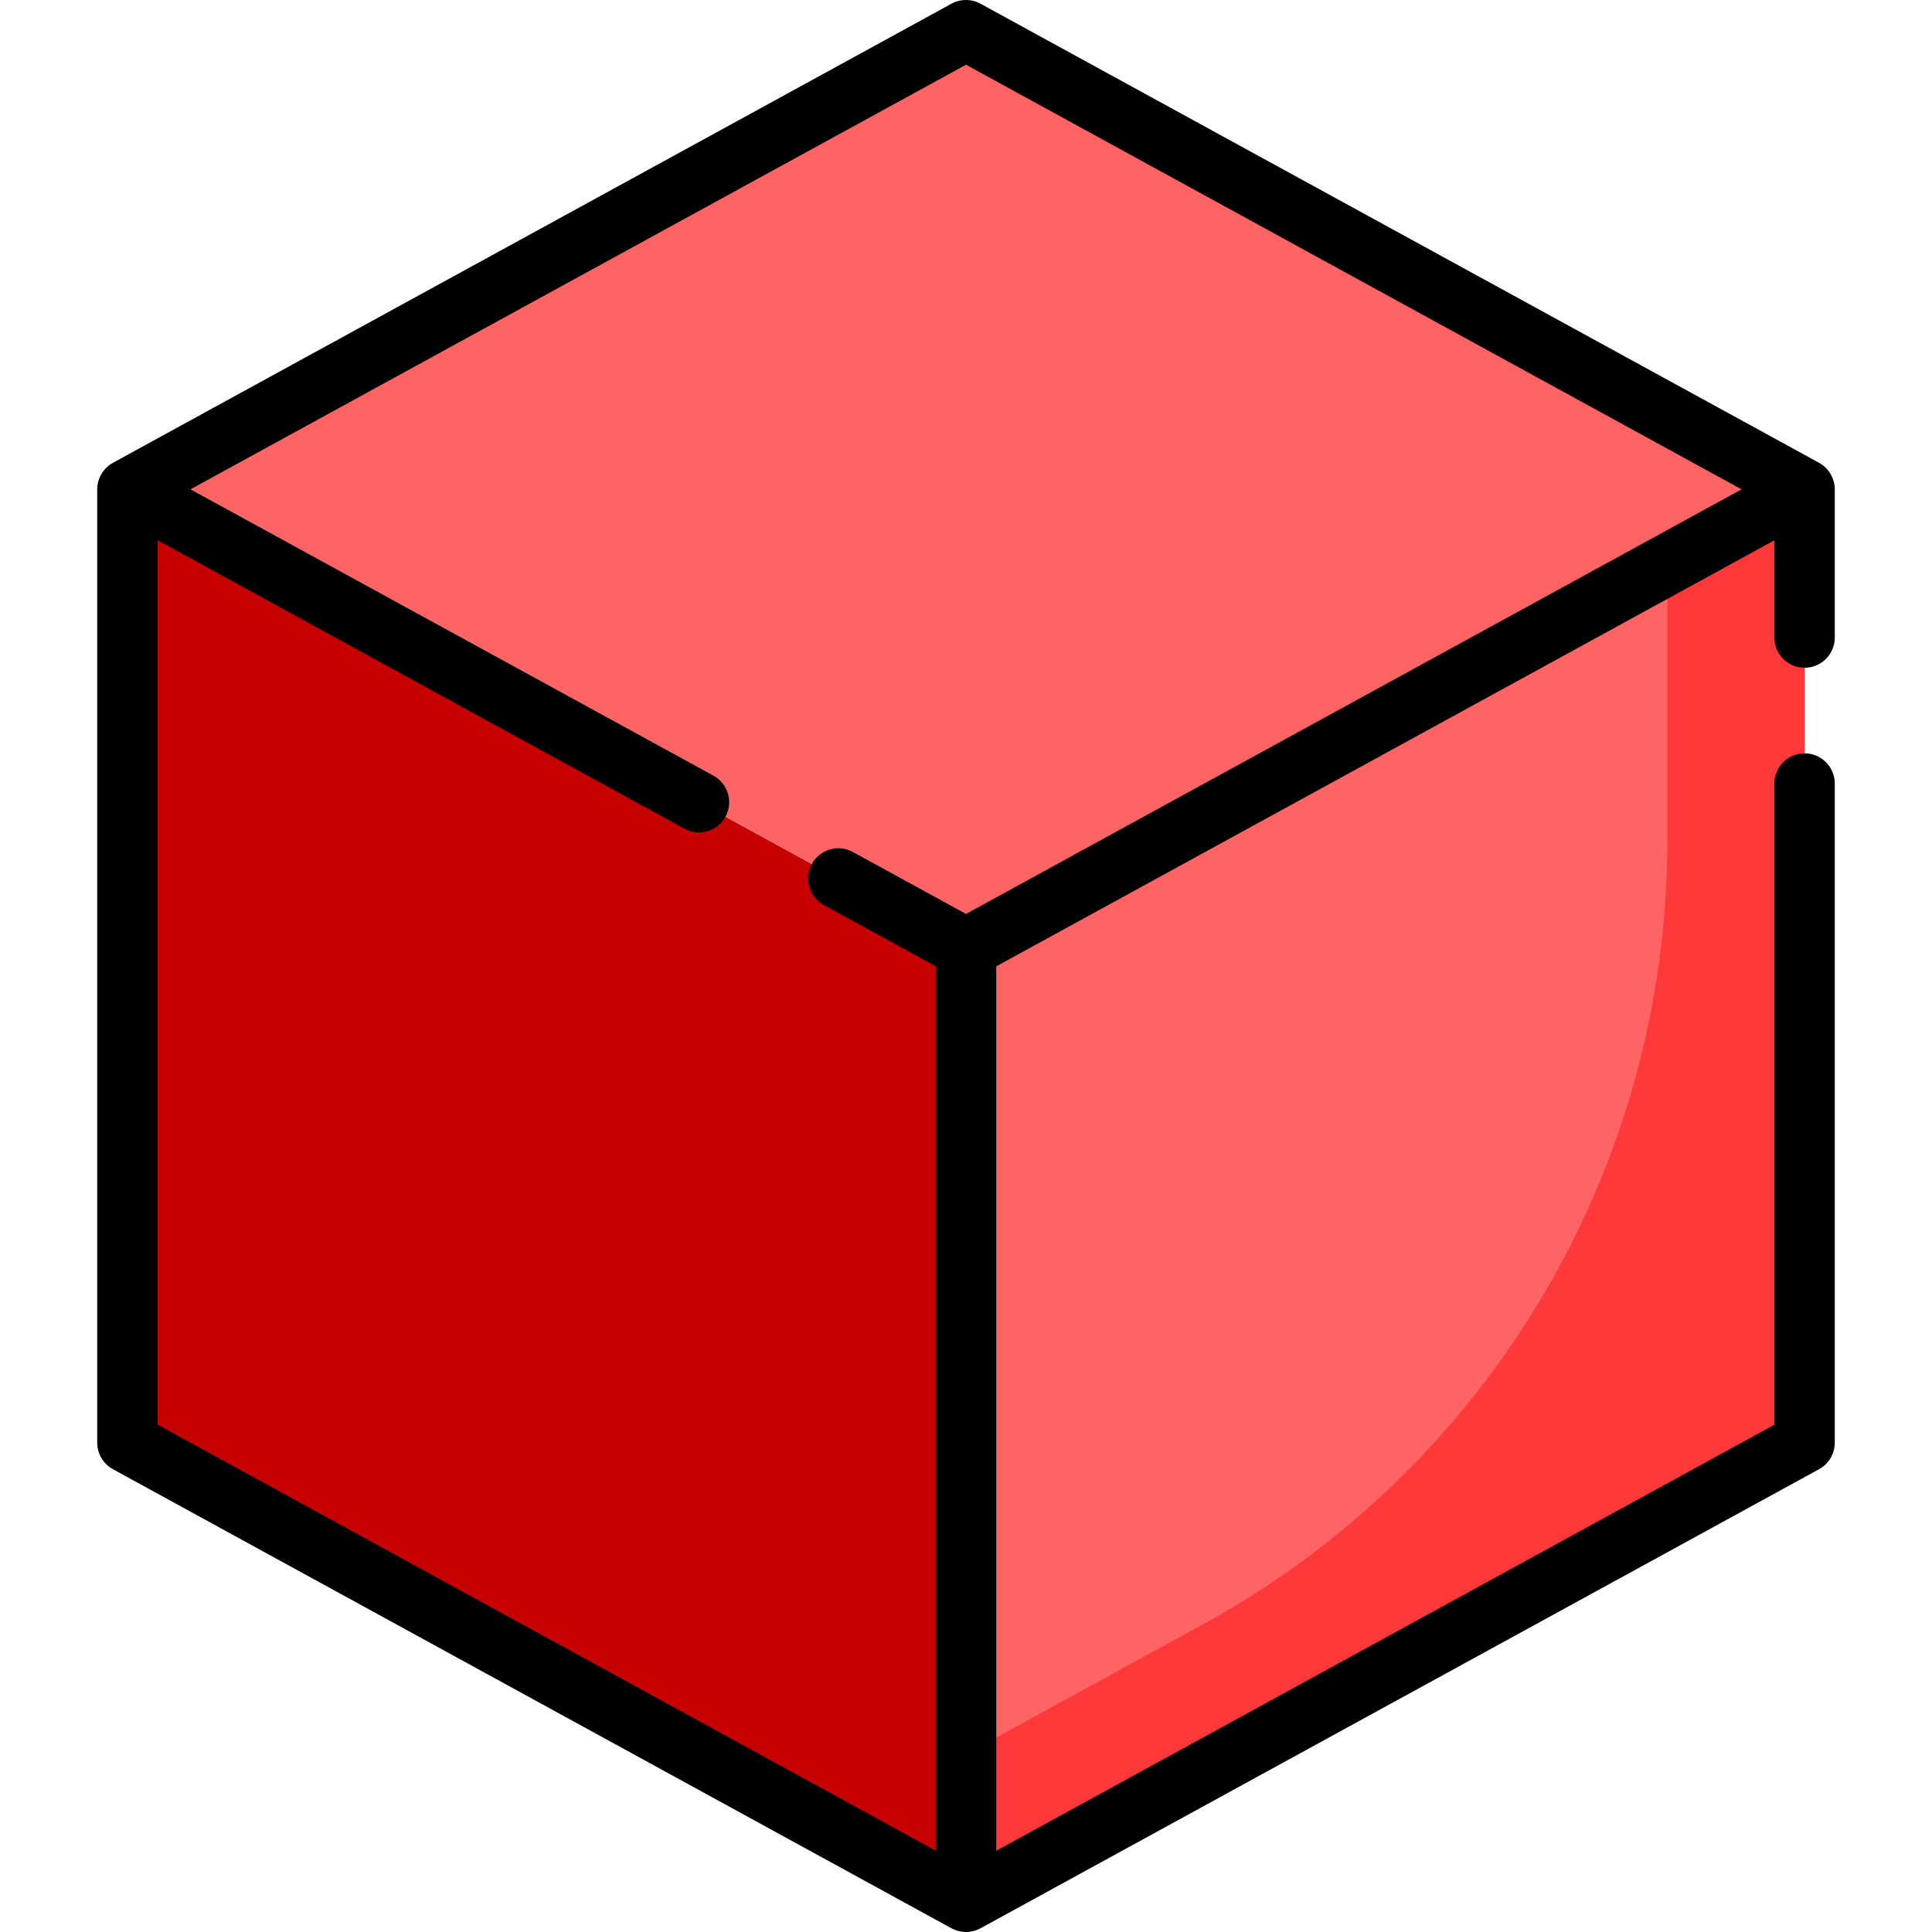
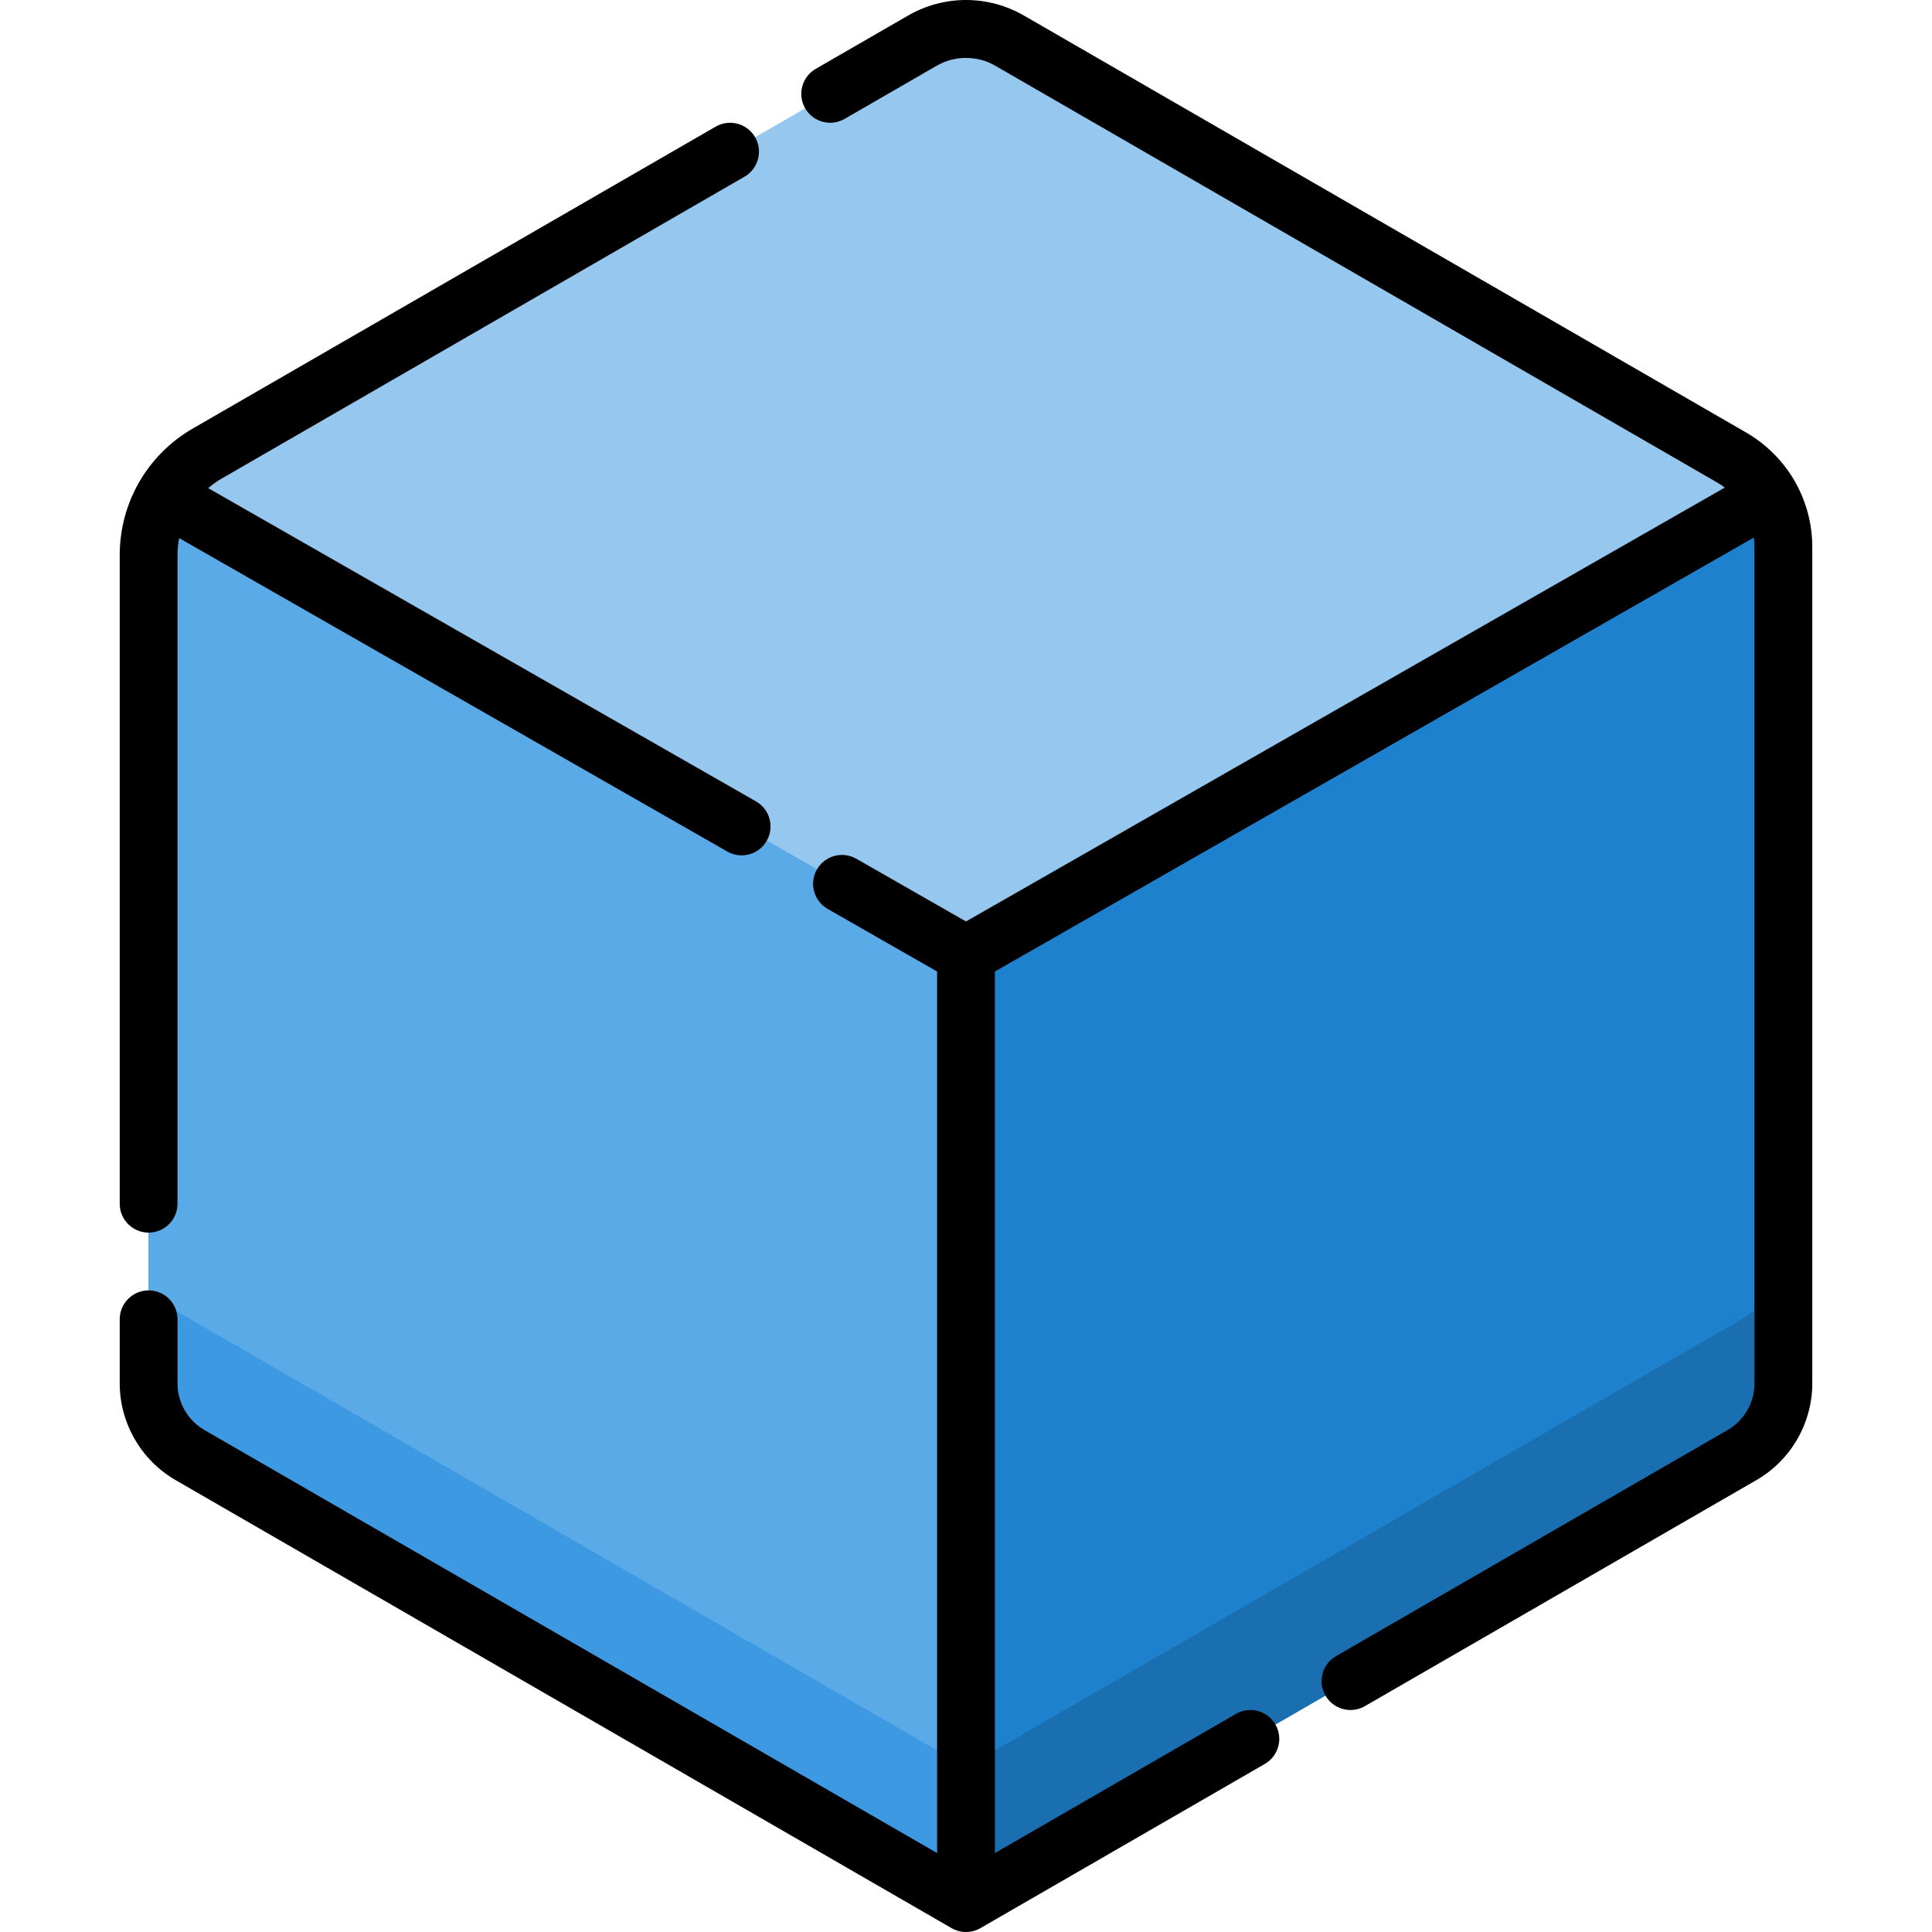
- <svg xmlns="http://www.w3.org/2000/svg" version="1.1" width="512" height="512" x="0" y="0" viewBox="0 0 512 512" style="enable-background:new 0 0 512 512" xml:space="preserve" class="">
+ <svg xmlns="http://www.w3.org/2000/svg" version="1.1" id="Capa_1" x="0px" y="0px" viewBox="0 0 508.448 508.448" style="enable-background:new 0 0 508.448 508.448;" xml:space="preserve">
+   <path style="fill:#96C8EF;" d="M469.339,143.943v220.122c0,0.345-0.01,0.7-0.03,1.044c0,0.213-0.02,0.426-0.041,0.629  c-0.02,0.324-0.051,0.649-0.091,0.963c-0.02,0.182-0.041,0.365-0.071,0.537c-0.071,0.507-0.162,0.993-0.274,1.48  c-0.051,0.253-0.111,0.507-0.182,0.75c-0.081,0.335-0.172,0.669-0.274,0.993c-0.061,0.213-0.132,0.426-0.213,0.639  c-0.476,1.419-1.095,2.768-1.855,4.045c-0.162,0.284-0.335,0.568-0.527,0.841c-0.071,0.112-0.142,0.223-0.223,0.324  c-0.203,0.324-0.436,0.639-0.669,0.953c-0.02,0.02-0.03,0.041-0.051,0.061c-0.213,0.274-0.426,0.547-0.659,0.811  c-0.041,0.061-0.101,0.122-0.152,0.182c-0.152,0.172-0.304,0.345-0.476,0.517c-0.122,0.142-0.253,0.284-0.385,0.406  c-0.182,0.203-0.375,0.385-0.568,0.568c-0.03,0.041-0.071,0.071-0.101,0.101l-0.01,0.01c-0.02,0.01-0.03,0.03-0.051,0.041  c-0.274,0.264-0.547,0.507-0.831,0.74c-0.284,0.243-0.568,0.476-0.862,0.689c-0.233,0.193-0.476,0.365-0.72,0.527  c-0.507,0.365-1.044,0.71-1.592,1.024L254.224,500.844L50.018,382.942c-6.752-3.893-10.908-11.091-10.908-18.877V146.021  c0-5.505,1.47-10.797,4.136-15.399c0.041-0.071,0.081-0.132,0.122-0.203c2.646-4.501,6.448-8.333,11.121-11.03l188.32-108.728  c7.066-4.075,15.764-4.075,22.83,0l18.674,10.787l171.441,98.975c4.197,2.433,7.583,5.87,9.935,9.925  C468.041,134.413,469.339,139.087,469.339,143.943z" />
+   <path style="fill:#3D9AE2;" d="M469.339,143.943v220.122c0,0.345-0.01,0.7-0.03,1.044c0,0.213-0.02,0.426-0.041,0.629  c-0.02,0.324-0.051,0.649-0.091,0.963c-0.02,0.182-0.041,0.365-0.071,0.537c-0.071,0.507-0.162,0.993-0.274,1.48  c-0.051,0.253-0.111,0.507-0.182,0.75c-0.081,0.335-0.172,0.669-0.274,0.993c-0.061,0.213-0.132,0.426-0.213,0.639  c-0.476,1.419-1.095,2.768-1.855,4.045c-0.162,0.284-0.335,0.568-0.527,0.841c-0.071,0.112-0.142,0.223-0.223,0.324  c-0.203,0.324-0.436,0.639-0.669,0.953c-0.02,0.02-0.03,0.041-0.051,0.061c-0.213,0.274-0.426,0.547-0.659,0.811  c-0.041,0.061-0.101,0.122-0.152,0.182c-0.152,0.172-0.304,0.345-0.476,0.517c-0.122,0.142-0.253,0.284-0.385,0.406  c-0.182,0.203-0.375,0.385-0.568,0.568c-0.03,0.041-0.071,0.071-0.101,0.101l-0.01,0.01c-0.02,0.01-0.03,0.03-0.051,0.041  c-0.274,0.264-0.547,0.507-0.831,0.74c-0.284,0.243-0.568,0.476-0.862,0.689c-0.233,0.193-0.476,0.365-0.72,0.527  c-0.507,0.365-1.044,0.71-1.592,1.024L254.224,500.844L50.018,382.942c-6.752-3.893-10.908-11.091-10.908-18.877V146.021  c0-5.505,1.47-10.797,4.136-15.399l26.277,15.024l184.701,105.616l211.465-120.914C468.041,134.413,469.339,139.087,469.339,143.943  z" />
+   <path style="fill:#5AAAE7;" d="M43.368,130.419l210.856,120.843v213.776L39.11,340.819V146.021c0-5.505,1.47-10.797,4.136-15.399  C43.287,130.551,43.327,130.49,43.368,130.419z" />
+   <path style="fill:#1A6FB0;" d="M469.339,143.943v220.122c0,7.786-4.156,14.984-10.908,18.877L254.224,500.844V251.262  l211.465-120.914C468.041,134.413,469.339,139.087,469.339,143.943z" />
+   <path style="fill:#1E81CE;" d="M469.339,143.943v184.316c0,7.786-4.156,14.984-10.908,18.877L254.224,465.038V251.262  l211.465-120.914C468.041,134.413,469.339,139.087,469.339,143.943z" />
+   <path d="M472.27,126.54c-0.001-0.002-0.003-0.004-0.004-0.006l-0.001-0.001c-3.044-5.248-7.435-9.636-12.71-12.694L269.44,4.075  C264.819,1.409,259.559,0,254.224,0c-5.331,0-10.592,1.409-15.217,4.076l-24.33,14.046c-3.636,2.1-4.882,6.75-2.783,10.386  c2.101,3.637,6.75,4.88,10.386,2.783l24.327-14.045c4.63-2.67,10.61-2.668,15.229-0.002L451.94,126.999  c0.688,0.399,1.346,0.842,1.979,1.319L254.224,242.503l-28.863-16.504c-3.646-2.086-8.291-0.821-10.375,2.826  c-2.084,3.646-0.819,8.291,2.826,10.374l28.809,16.474v232.002L53.816,376.355c-4.381-2.526-7.103-7.235-7.103-12.29V347.2  c0-4.2-3.404-7.603-7.603-7.603S31.507,343,31.507,347.2v16.865c0,10.473,5.638,20.231,14.71,25.461l204.206,117.903  c1.176,0.679,2.489,1.019,3.802,1.019c1.313,0,2.626-0.34,3.802-1.019l74.842-43.212c3.636-2.1,4.882-6.75,2.783-10.386  c-2.101-3.637-6.752-4.881-10.386-2.783l-63.437,36.628V255.673l199.745-114.214c0.031,0.248,0.052,0.499,0.074,0.748  c0.014,0.157,0.035,0.313,0.046,0.471c0.027,0.421,0.042,0.842,0.042,1.264v220.122c0,5.055-2.722,9.764-7.107,12.292  l-103.024,59.484c-3.636,2.1-4.882,6.75-2.783,10.386c2.111,3.655,6.767,4.872,10.386,2.783l103.02-59.482  c9.075-5.232,14.714-14.989,14.714-25.463V143.943C476.942,137.84,475.326,131.823,472.27,126.54z" />
+   <path d="M39.11,324.39c4.199,0,7.603-3.403,7.603-7.603V146.021c0-0.661,0.039-1.319,0.095-1.975  c0.015-0.173,0.032-0.346,0.052-0.517c0.064-0.586,0.146-1.169,0.253-1.747c0.011-0.058,0.017-0.116,0.028-0.173l144.267,82.494  c3.646,2.084,8.289,0.82,10.375-2.826c2.084-3.646,0.819-8.291-2.826-10.374l-144.169-82.44c1.086-0.933,2.255-1.77,3.502-2.49  l137.652-79.475c3.636-2.1,4.882-6.75,2.783-10.386c-2.1-3.637-6.75-4.88-10.386-2.783L50.691,112.802  c-5.814,3.354-10.664,8.199-14.023,14.006c-3.377,5.826-5.161,12.471-5.161,19.211v170.765  C31.507,320.985,34.911,324.39,39.11,324.39z" />
  <g>
-     <polygon style="" points="255.999,503.983 33.779,382.322 33.779,129.678 255.999,251.339 " fill="#c60000" data-original="#2858dd" class="" />
-     <polygon style="" points="255.999,503.983 478.219,382.322 478.219,129.678 255.999,251.339 " fill="#ff6464" data-original="#2aa1f2" class="" />
-     <path style="" d="M441.876,149.575v73.196c0,86.516-47.186,166.144-123.073,207.691l-62.804,34.384v39.137  l222.22-121.661V129.678L441.876,149.575z" fill="#ff3939" data-original="#1982e0" class="" />
-     <polygon style="" points="478.219,129.678 255.999,8.017 33.779,129.678 205.79,223.851 255.999,251.339 " fill="#ff6464" data-original="#29abe2" class="" />
-     <polygon style="" points="442.539,149.212 478.219,129.678 255.999,8.017 242.886,15.196 " fill="#ff6464" data-original="#2aa1f2" class="" />
-     <path d="M478.219,176.967c4.427,0,8.017-3.589,8.017-8.017v-39.21c0.02-2.917-1.611-5.692-4.167-7.094L259.849,0.985  c-2.399-1.313-5.301-1.313-7.699,0L29.93,122.646c-2.557,1.399-4.187,4.179-4.167,7.094v252.582c0,2.929,1.598,5.625,4.167,7.032  l222.22,121.661c0.138,0.076,0.283,0.132,0.424,0.199c0.134,0.063,0.265,0.132,0.402,0.188c0.195,0.079,0.393,0.141,0.592,0.204  c0.132,0.042,0.261,0.092,0.394,0.127c0.223,0.059,0.449,0.097,0.675,0.136c0.112,0.019,0.223,0.049,0.337,0.063  c0.341,0.044,0.683,0.068,1.026,0.068s0.685-0.024,1.026-0.068c0.113-0.015,0.224-0.044,0.337-0.063  c0.226-0.039,0.452-0.077,0.675-0.136c0.133-0.035,0.262-0.085,0.394-0.127c0.199-0.063,0.397-0.125,0.592-0.204  c0.137-0.056,0.268-0.124,0.402-0.188c0.141-0.067,0.286-0.123,0.424-0.199l222.22-121.661c2.569-1.407,4.167-4.103,4.167-7.032  V207.656c0-4.427-3.589-8.017-8.017-8.017s-8.017,3.589-8.017,8.017v169.915L264.016,490.455V256.09l206.186-112.883v25.744  C470.202,173.378,473.791,176.967,478.219,176.967z M41.796,143.207l139.572,76.413c3.882,2.126,8.755,0.701,10.882-3.182  c2.126-3.884,0.701-8.755-3.182-10.882L50.473,129.678L255.999,17.156l205.526,112.522L255.999,242.2l-29.987-16.417  c-3.884-2.127-8.756-0.702-10.882,3.182s-0.701,8.755,3.182,10.882l29.67,16.244v234.365L41.796,377.572V143.207z" fill="#000000" data-original="#000000" style="" />
-     <g>
</g>
-     <g>
+   <g>
</g>
-     <g>
+   <g>
</g>
-     <g>
+   <g>
</g>
-     <g>
+   <g>
</g>
-     <g>
+   <g>
</g>
-     <g>
+   <g>
</g>
-     <g>
+   <g>
</g>
-     <g>
+   <g>
</g>
-     <g>
+   <g>
</g>
-     <g>
+   <g>
</g>
-     <g>
+   <g>
</g>
-     <g>
+   <g>
</g>
-     <g>
+   <g>
</g>
-     <g>
+   <g>
</g>
-   </g>
</svg>
